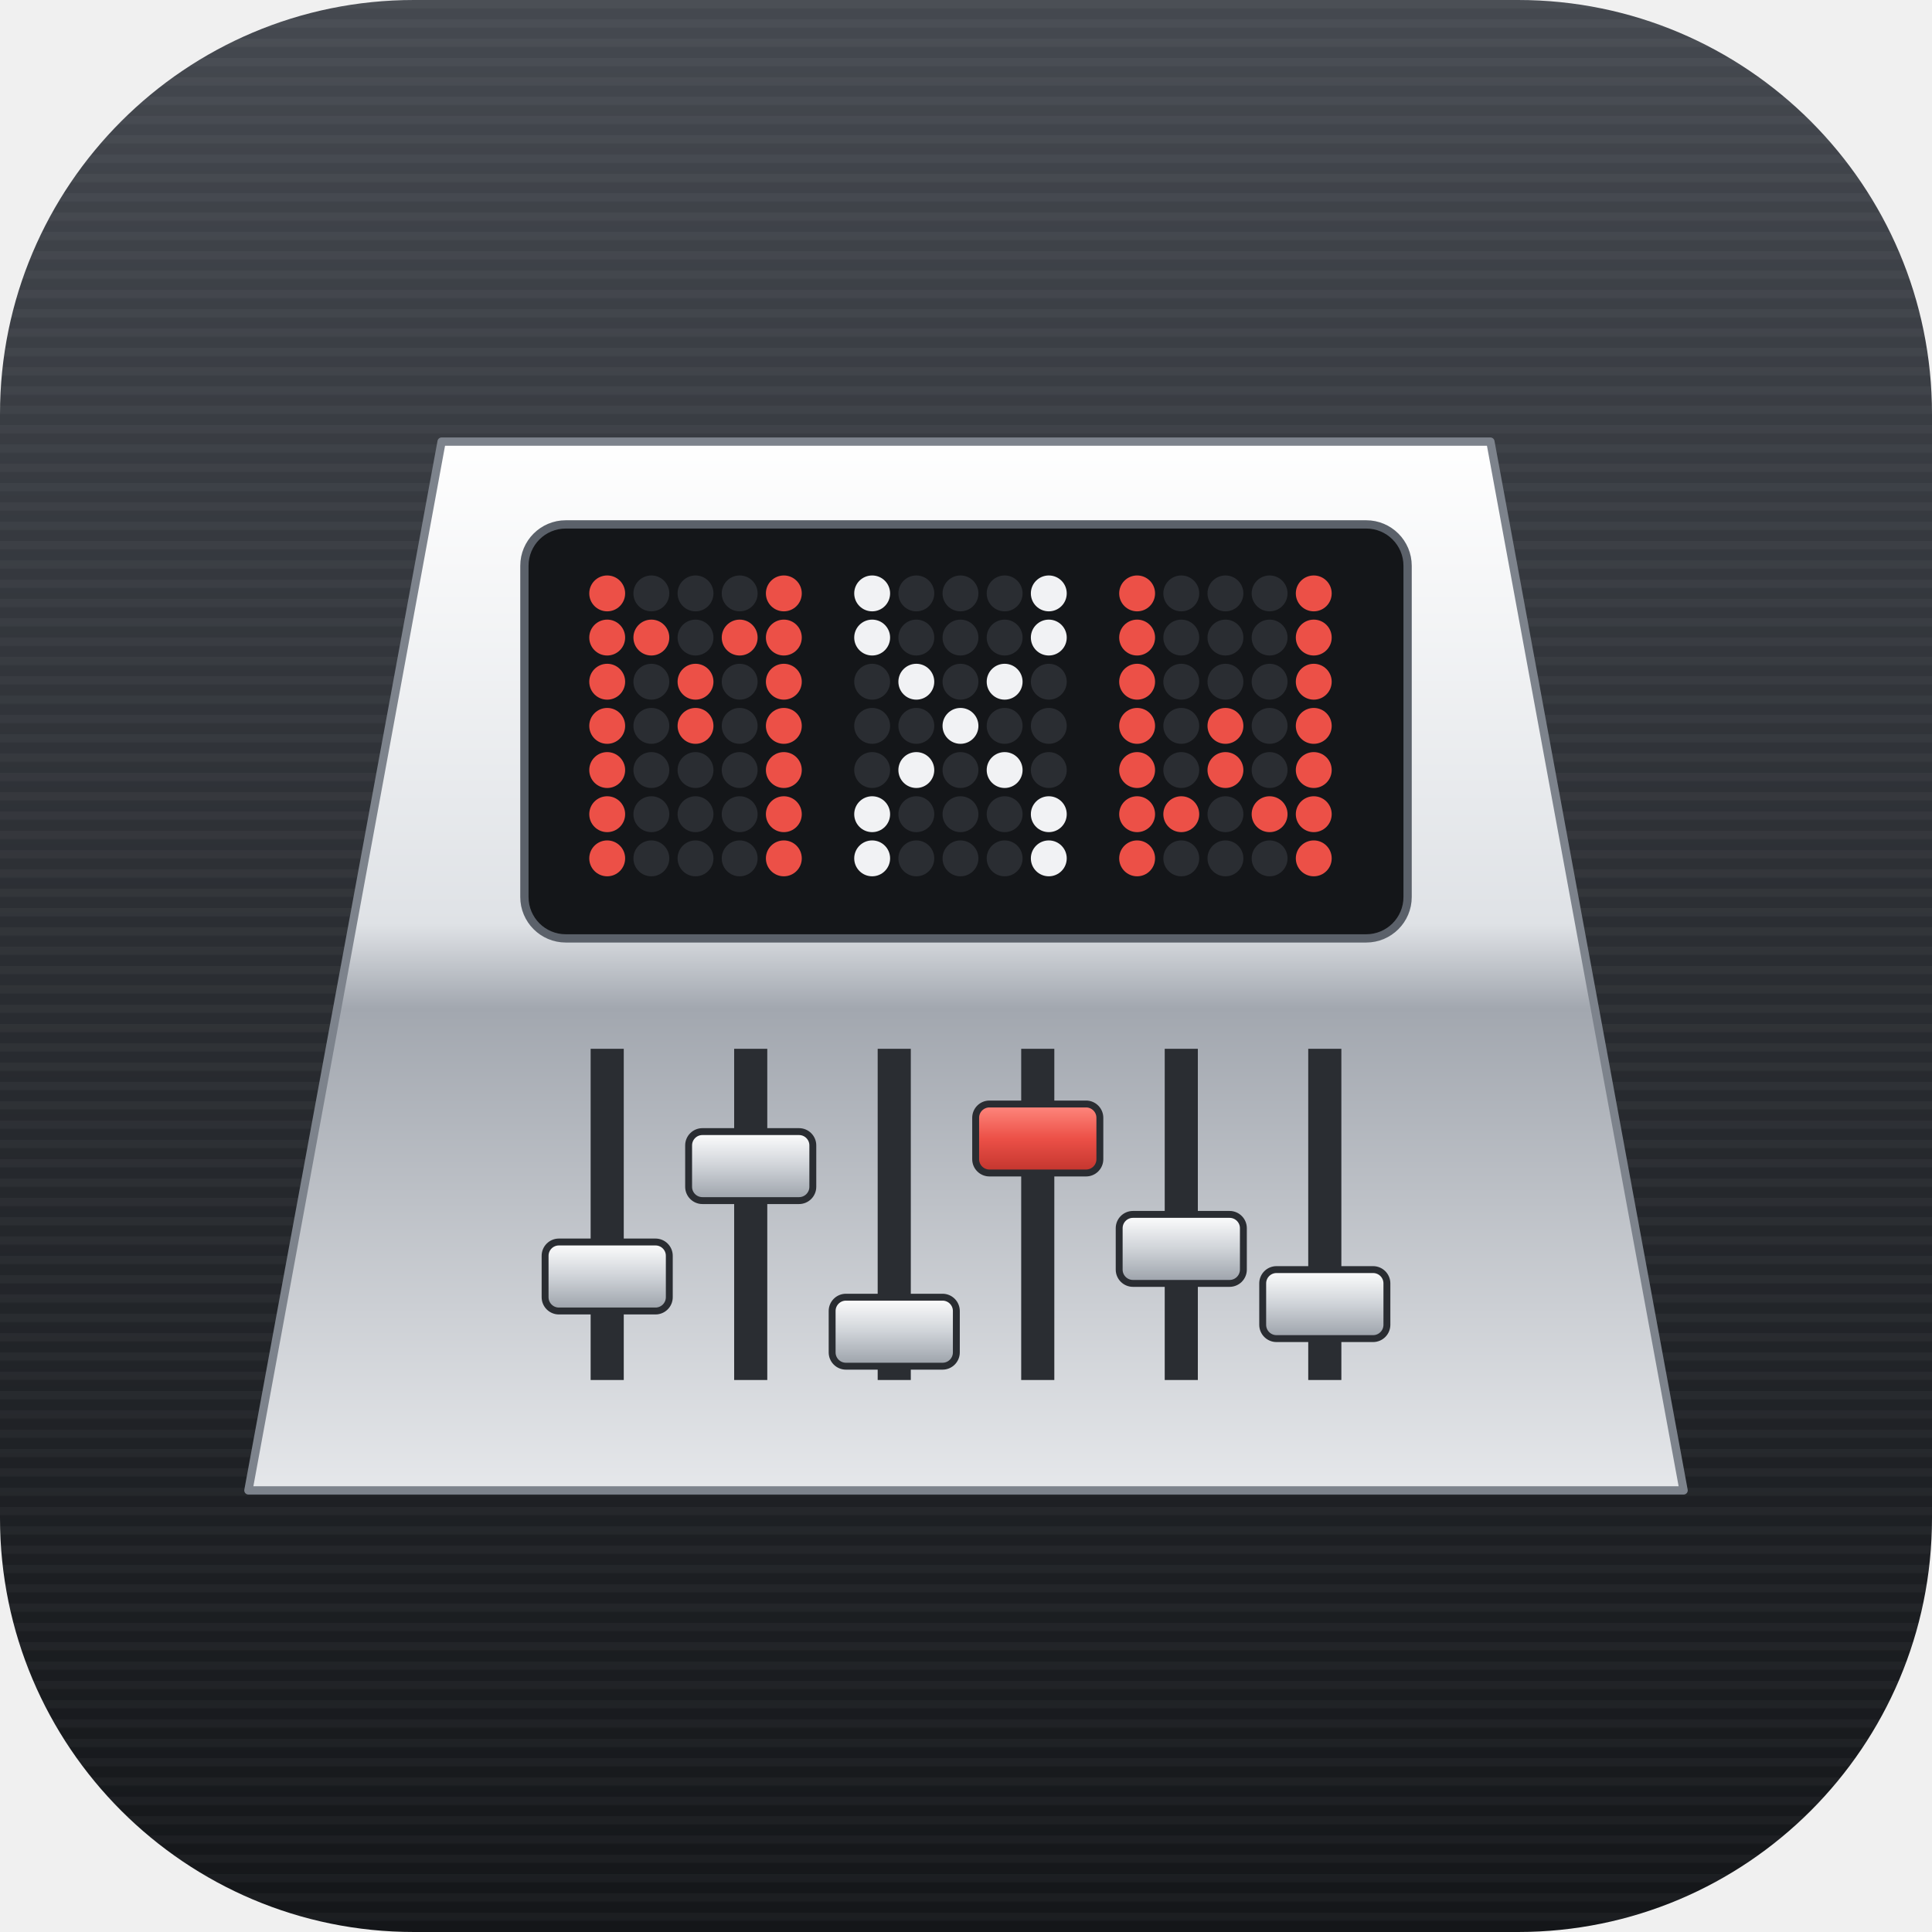
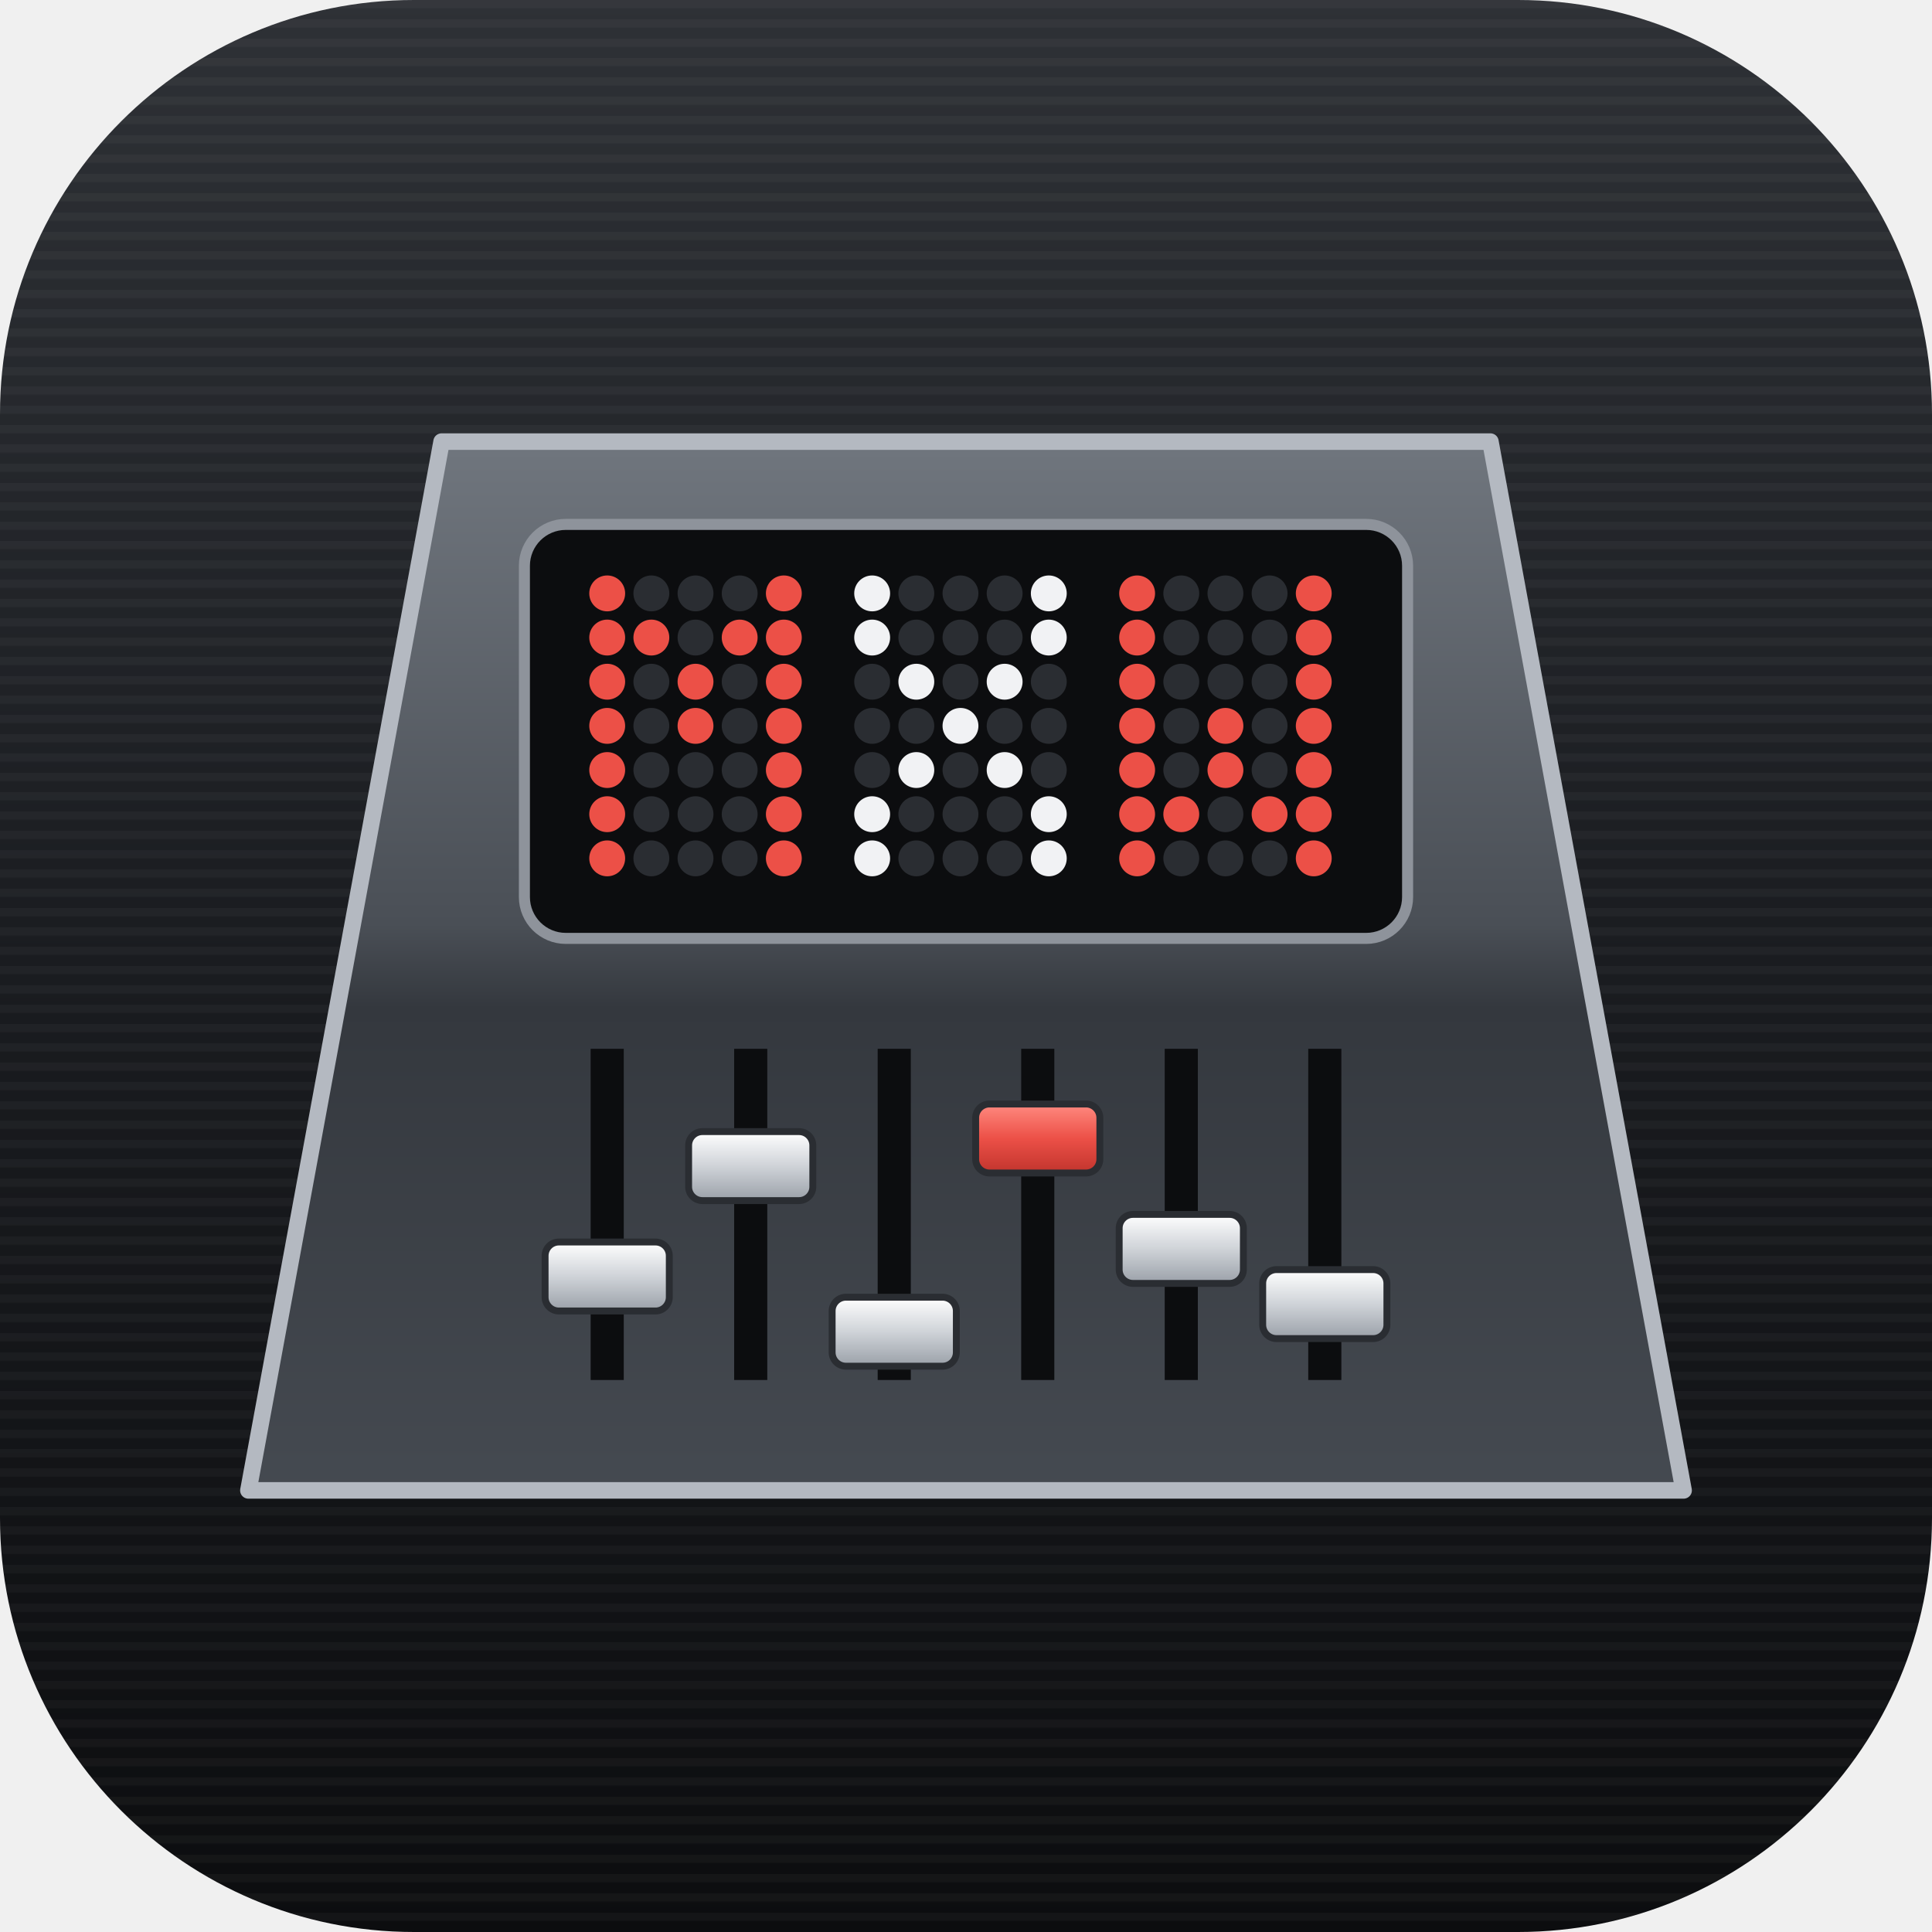
<svg xmlns="http://www.w3.org/2000/svg" viewBox="0 0 140 140">
  <defs>
    <linearGradient id="mxT" x1="0" y1="0" x2="0" y2="1">
-       <stop offset="0" stop-color="#454950" />
-       <stop offset=".5" stop-color="#2a2d32" />
-       <stop offset="1" stop-color="#141619" />
+       <stop offset="0" stop-color="#2e3136" />
+       <stop offset=".5" stop-color="#1a1c20" />
+       <stop offset="1" stop-color="#0c0d0f" />
    </linearGradient>
    <pattern id="mxB" width="140" height="1.4" patternUnits="userSpaceOnUse">
      <rect width="140" height=".6" fill="#fff" fill-opacity=".035" />
    </pattern>
    <linearGradient id="mxS" x1="0" y1="0" x2="0" y2="1">
-       <stop offset="0" stop-color="#ffffff" />
-       <stop offset=".46" stop-color="#dfe2e6" />
-       <stop offset=".54" stop-color="#a2a7af" />
-       <stop offset="1" stop-color="#e6e8eb" />
+       <stop offset="0" stop-color="#70767e" />
+       <stop offset=".46" stop-color="#4a4f56" />
+       <stop offset=".54" stop-color="#34383e" />
+       <stop offset="1" stop-color="#454a51" />
    </linearGradient>
    <linearGradient id="mxC" x1="0" y1="0" x2="0" y2="1">
      <stop offset="0" stop-color="#ffffff" />
      <stop offset=".5" stop-color="#cfd3d8" />
      <stop offset="1" stop-color="#9aa0a8" />
    </linearGradient>
    <linearGradient id="mxR" x1="0" y1="0" x2="0" y2="1">
      <stop offset="0" stop-color="#ff8a80" />
      <stop offset=".5" stop-color="#ec5047" />
      <stop offset="1" stop-color="#c1342d" />
    </linearGradient>
  </defs>
  <rect width="140" height="140" rx="30" fill="url(#mxT)" />
  <rect width="140" height="140" rx="30" fill="url(#mxB)" />
-   <path d="M18 108 L32 32 L108 32 L122 108 Z" fill="url(#mxS)" stroke="#7d838c" stroke-width=".6" stroke-linejoin="round" />
-   <rect x="38" y="38" width="64" height="30" rx="3" fill="#141619" stroke="#5b616a" stroke-width=".6" />
+   <path d="M18 108 L32 32 L108 32 L122 108 Z" fill="url(#mxS)" stroke="#b4b9c1" stroke-width="1.2" stroke-linejoin="round" />
+   <rect x="38" y="38" width="64" height="30" rx="3" fill="#0c0d0f" stroke="#8e939b" stroke-width=".8" />
  <circle cx="44.0" cy="43.0" r="1.3" fill="#ec5047" />
  <circle cx="47.2" cy="43.0" r="1.3" fill="#2a2d32" />
  <circle cx="50.4" cy="43.0" r="1.3" fill="#2a2d32" />
  <circle cx="53.6" cy="43.0" r="1.3" fill="#2a2d32" />
  <circle cx="56.8" cy="43.0" r="1.3" fill="#ec5047" />
  <circle cx="44.0" cy="46.2" r="1.3" fill="#ec5047" />
  <circle cx="47.2" cy="46.2" r="1.3" fill="#ec5047" />
  <circle cx="50.4" cy="46.2" r="1.3" fill="#2a2d32" />
  <circle cx="53.6" cy="46.2" r="1.3" fill="#ec5047" />
  <circle cx="56.8" cy="46.2" r="1.3" fill="#ec5047" />
  <circle cx="44.0" cy="49.4" r="1.3" fill="#ec5047" />
  <circle cx="47.2" cy="49.4" r="1.3" fill="#2a2d32" />
  <circle cx="50.4" cy="49.4" r="1.3" fill="#ec5047" />
  <circle cx="53.6" cy="49.4" r="1.3" fill="#2a2d32" />
  <circle cx="56.8" cy="49.4" r="1.3" fill="#ec5047" />
  <circle cx="44.0" cy="52.6" r="1.3" fill="#ec5047" />
  <circle cx="47.2" cy="52.6" r="1.3" fill="#2a2d32" />
  <circle cx="50.4" cy="52.6" r="1.3" fill="#ec5047" />
  <circle cx="53.6" cy="52.6" r="1.3" fill="#2a2d32" />
  <circle cx="56.8" cy="52.6" r="1.3" fill="#ec5047" />
  <circle cx="44.0" cy="55.8" r="1.3" fill="#ec5047" />
  <circle cx="47.2" cy="55.8" r="1.3" fill="#2a2d32" />
  <circle cx="50.4" cy="55.8" r="1.3" fill="#2a2d32" />
  <circle cx="53.6" cy="55.8" r="1.3" fill="#2a2d32" />
  <circle cx="56.8" cy="55.8" r="1.3" fill="#ec5047" />
  <circle cx="44.0" cy="59.0" r="1.3" fill="#ec5047" />
  <circle cx="47.2" cy="59.0" r="1.3" fill="#2a2d32" />
  <circle cx="50.4" cy="59.0" r="1.3" fill="#2a2d32" />
  <circle cx="53.6" cy="59.0" r="1.3" fill="#2a2d32" />
  <circle cx="56.8" cy="59.0" r="1.3" fill="#ec5047" />
  <circle cx="44.0" cy="62.2" r="1.3" fill="#ec5047" />
  <circle cx="47.2" cy="62.2" r="1.3" fill="#2a2d32" />
  <circle cx="50.4" cy="62.2" r="1.3" fill="#2a2d32" />
  <circle cx="53.6" cy="62.2" r="1.3" fill="#2a2d32" />
  <circle cx="56.8" cy="62.2" r="1.3" fill="#ec5047" />
  <circle cx="63.2" cy="43.0" r="1.3" fill="#f1f2f4" />
  <circle cx="66.4" cy="43.0" r="1.3" fill="#2a2d32" />
  <circle cx="69.6" cy="43.0" r="1.3" fill="#2a2d32" />
  <circle cx="72.8" cy="43.0" r="1.3" fill="#2a2d32" />
  <circle cx="76.0" cy="43.0" r="1.3" fill="#f1f2f4" />
  <circle cx="63.2" cy="46.2" r="1.3" fill="#f1f2f4" />
  <circle cx="66.4" cy="46.2" r="1.3" fill="#2a2d32" />
  <circle cx="69.6" cy="46.2" r="1.3" fill="#2a2d32" />
  <circle cx="72.8" cy="46.2" r="1.3" fill="#2a2d32" />
  <circle cx="76.0" cy="46.2" r="1.3" fill="#f1f2f4" />
  <circle cx="63.2" cy="49.4" r="1.3" fill="#2a2d32" />
  <circle cx="66.4" cy="49.4" r="1.3" fill="#f1f2f4" />
  <circle cx="69.6" cy="49.4" r="1.3" fill="#2a2d32" />
  <circle cx="72.8" cy="49.4" r="1.3" fill="#f1f2f4" />
  <circle cx="76.0" cy="49.4" r="1.3" fill="#2a2d32" />
  <circle cx="63.2" cy="52.6" r="1.3" fill="#2a2d32" />
  <circle cx="66.4" cy="52.6" r="1.3" fill="#2a2d32" />
  <circle cx="69.6" cy="52.6" r="1.3" fill="#f1f2f4" />
  <circle cx="72.8" cy="52.6" r="1.3" fill="#2a2d32" />
  <circle cx="76.0" cy="52.6" r="1.3" fill="#2a2d32" />
  <circle cx="63.2" cy="55.8" r="1.3" fill="#2a2d32" />
  <circle cx="66.4" cy="55.8" r="1.3" fill="#f1f2f4" />
  <circle cx="69.6" cy="55.8" r="1.3" fill="#2a2d32" />
  <circle cx="72.8" cy="55.8" r="1.3" fill="#f1f2f4" />
  <circle cx="76.0" cy="55.8" r="1.3" fill="#2a2d32" />
  <circle cx="63.2" cy="59.0" r="1.3" fill="#f1f2f4" />
  <circle cx="66.4" cy="59.0" r="1.3" fill="#2a2d32" />
  <circle cx="69.6" cy="59.0" r="1.3" fill="#2a2d32" />
  <circle cx="72.8" cy="59.0" r="1.3" fill="#2a2d32" />
  <circle cx="76.0" cy="59.0" r="1.3" fill="#f1f2f4" />
  <circle cx="63.2" cy="62.2" r="1.3" fill="#f1f2f4" />
  <circle cx="66.4" cy="62.2" r="1.3" fill="#2a2d32" />
  <circle cx="69.6" cy="62.2" r="1.3" fill="#2a2d32" />
  <circle cx="72.8" cy="62.2" r="1.3" fill="#2a2d32" />
  <circle cx="76.0" cy="62.2" r="1.3" fill="#f1f2f4" />
  <circle cx="82.4" cy="43.0" r="1.3" fill="#ec5047" />
  <circle cx="85.6" cy="43.0" r="1.3" fill="#2a2d32" />
  <circle cx="88.8" cy="43.0" r="1.3" fill="#2a2d32" />
  <circle cx="92.0" cy="43.0" r="1.3" fill="#2a2d32" />
  <circle cx="95.2" cy="43.0" r="1.3" fill="#ec5047" />
  <circle cx="82.4" cy="46.2" r="1.3" fill="#ec5047" />
  <circle cx="85.6" cy="46.2" r="1.3" fill="#2a2d32" />
  <circle cx="88.8" cy="46.2" r="1.3" fill="#2a2d32" />
  <circle cx="92.0" cy="46.2" r="1.3" fill="#2a2d32" />
  <circle cx="95.2" cy="46.2" r="1.3" fill="#ec5047" />
  <circle cx="82.4" cy="49.4" r="1.3" fill="#ec5047" />
  <circle cx="85.6" cy="49.4" r="1.3" fill="#2a2d32" />
  <circle cx="88.8" cy="49.4" r="1.3" fill="#2a2d32" />
  <circle cx="92.0" cy="49.4" r="1.3" fill="#2a2d32" />
  <circle cx="95.2" cy="49.4" r="1.3" fill="#ec5047" />
  <circle cx="82.4" cy="52.6" r="1.3" fill="#ec5047" />
  <circle cx="85.6" cy="52.6" r="1.3" fill="#2a2d32" />
  <circle cx="88.8" cy="52.6" r="1.3" fill="#ec5047" />
  <circle cx="92.0" cy="52.6" r="1.3" fill="#2a2d32" />
  <circle cx="95.2" cy="52.6" r="1.3" fill="#ec5047" />
  <circle cx="82.4" cy="55.8" r="1.3" fill="#ec5047" />
  <circle cx="85.6" cy="55.8" r="1.3" fill="#2a2d32" />
  <circle cx="88.8" cy="55.8" r="1.3" fill="#ec5047" />
  <circle cx="92.0" cy="55.8" r="1.3" fill="#2a2d32" />
  <circle cx="95.2" cy="55.8" r="1.3" fill="#ec5047" />
  <circle cx="82.4" cy="59.0" r="1.3" fill="#ec5047" />
  <circle cx="85.6" cy="59.0" r="1.3" fill="#ec5047" />
  <circle cx="88.8" cy="59.0" r="1.3" fill="#2a2d32" />
  <circle cx="92.0" cy="59.0" r="1.3" fill="#ec5047" />
  <circle cx="95.2" cy="59.0" r="1.3" fill="#ec5047" />
  <circle cx="82.4" cy="62.2" r="1.3" fill="#ec5047" />
  <circle cx="85.6" cy="62.2" r="1.3" fill="#2a2d32" />
  <circle cx="88.8" cy="62.2" r="1.3" fill="#2a2d32" />
  <circle cx="92.0" cy="62.2" r="1.3" fill="#2a2d32" />
  <circle cx="95.2" cy="62.2" r="1.3" fill="#ec5047" />
-   <rect x="42.8" y="76" width="2.4" height="24" fill="#2a2d32" />
+   <rect x="42.8" y="76" width="2.4" height="24" fill="#0c0d0f" />
  <rect x="39.5" y="90" width="9" height="5" rx="1" fill="url(#mxC)" stroke="#2a2d32" stroke-width=".5" />
-   <rect x="53.2" y="76" width="2.4" height="24" fill="#2a2d32" />
+   <rect x="53.2" y="76" width="2.4" height="24" fill="#0c0d0f" />
  <rect x="49.9" y="82" width="9" height="5" rx="1" fill="url(#mxC)" stroke="#2a2d32" stroke-width=".5" />
-   <rect x="63.6" y="76" width="2.4" height="24" fill="#2a2d32" />
+   <rect x="63.6" y="76" width="2.4" height="24" fill="#0c0d0f" />
  <rect x="60.3" y="94" width="9" height="5" rx="1" fill="url(#mxC)" stroke="#2a2d32" stroke-width=".5" />
-   <rect x="74.0" y="76" width="2.4" height="24" fill="#2a2d32" />
+   <rect x="74.0" y="76" width="2.4" height="24" fill="#0c0d0f" />
  <rect x="70.7" y="80" width="9" height="5" rx="1" fill="url(#mxR)" stroke="#2a2d32" stroke-width=".5" />
-   <rect x="84.4" y="76" width="2.4" height="24" fill="#2a2d32" />
+   <rect x="84.4" y="76" width="2.4" height="24" fill="#0c0d0f" />
  <rect x="81.1" y="88" width="9" height="5" rx="1" fill="url(#mxC)" stroke="#2a2d32" stroke-width=".5" />
-   <rect x="94.8" y="76" width="2.4" height="24" fill="#2a2d32" />
+   <rect x="94.8" y="76" width="2.4" height="24" fill="#0c0d0f" />
  <rect x="91.5" y="92" width="9" height="5" rx="1" fill="url(#mxC)" stroke="#2a2d32" stroke-width=".5" />
</svg>
